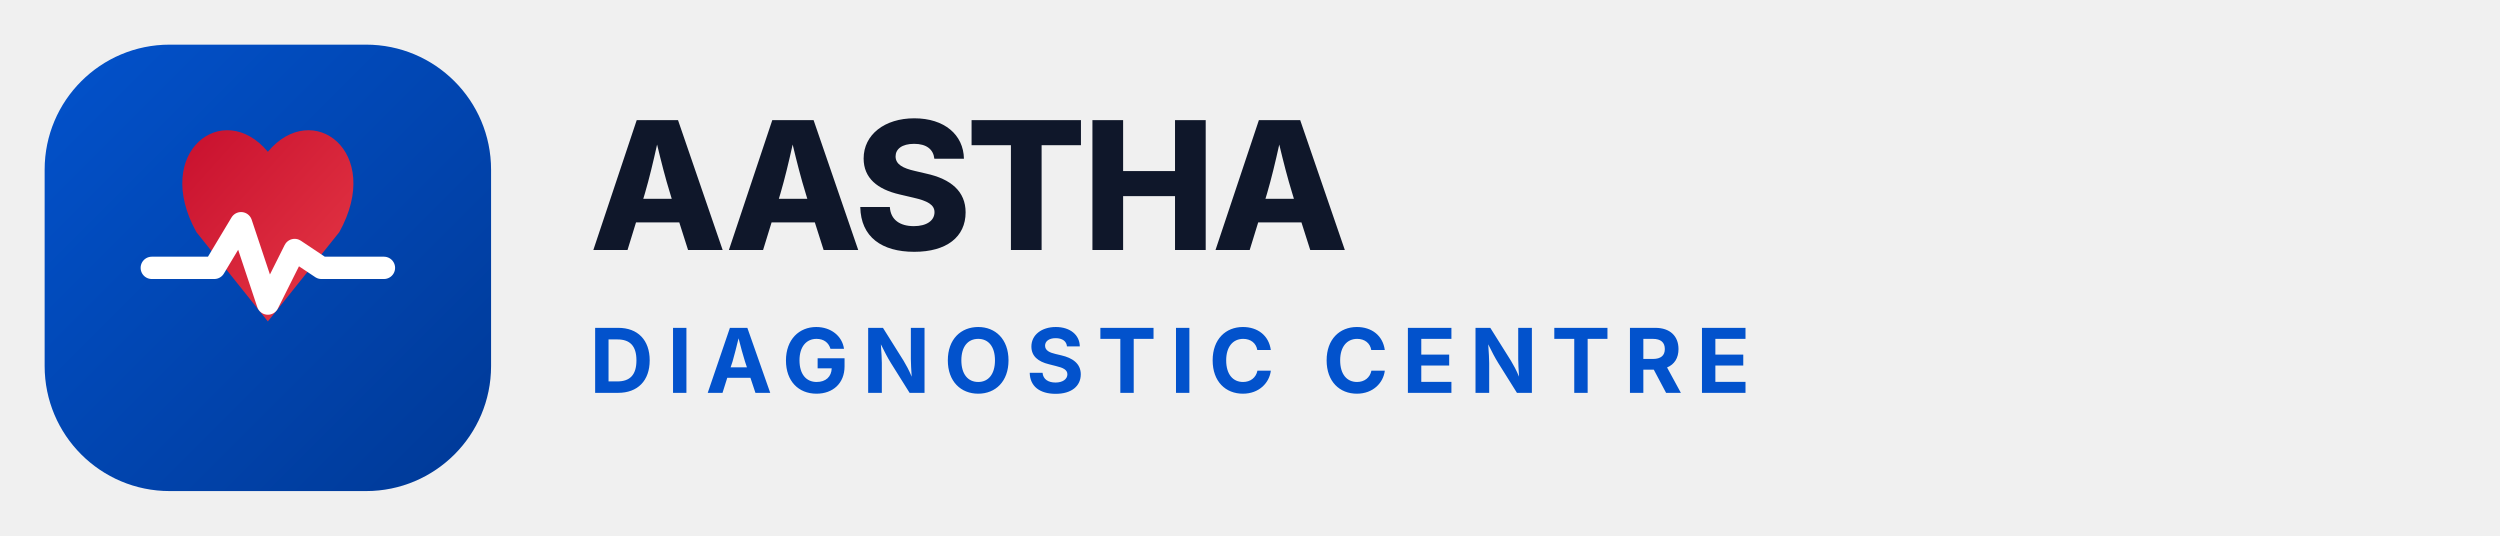
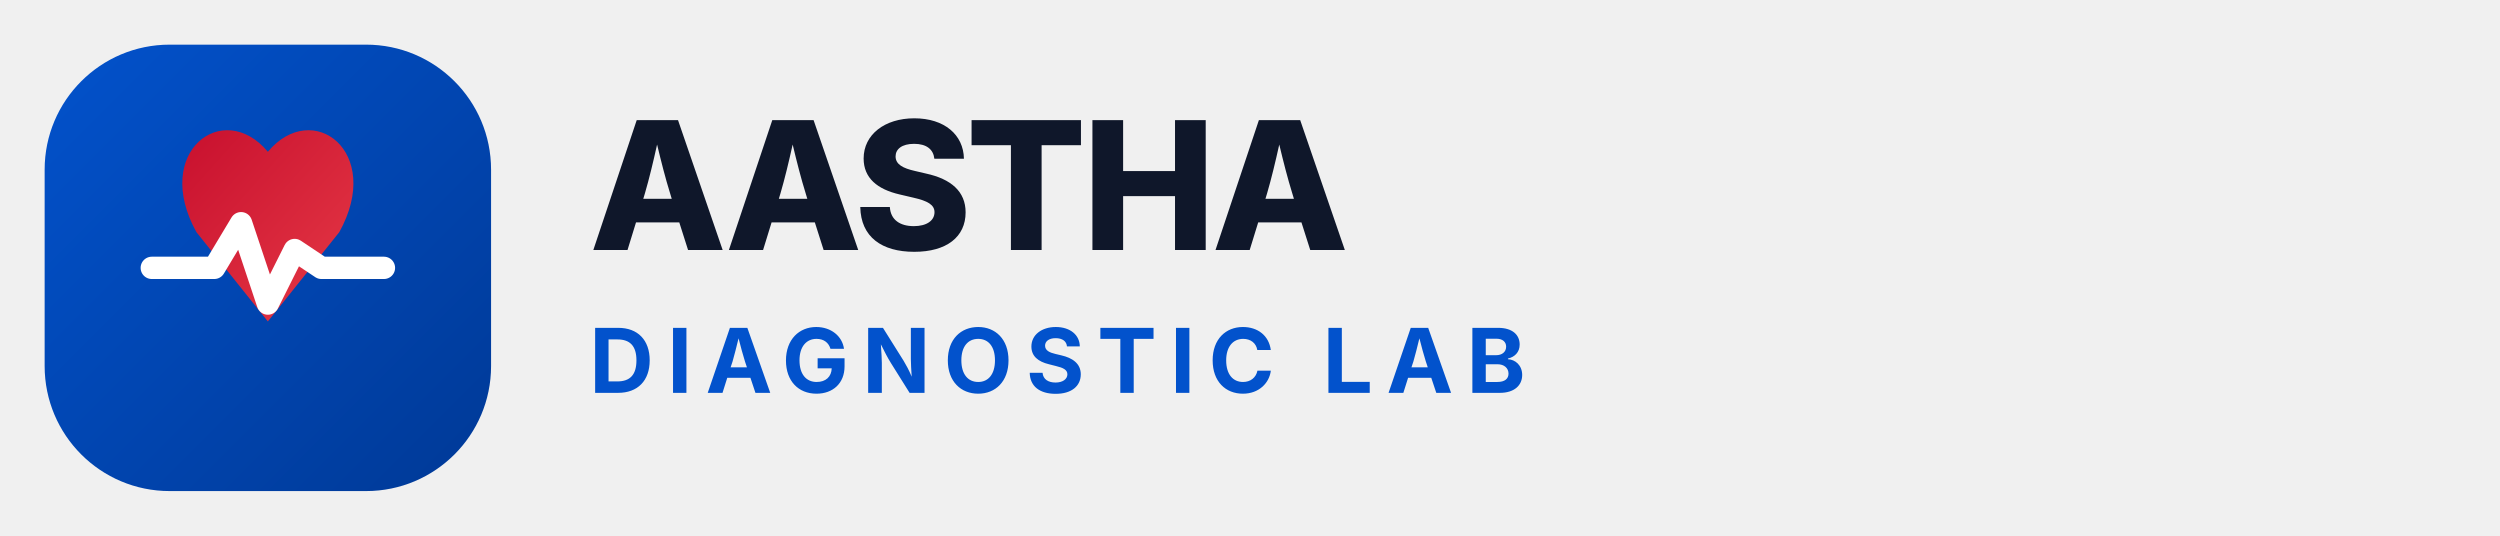
<svg xmlns="http://www.w3.org/2000/svg" viewBox="0 0 280 60" width="280" height="60">
  <defs>
    <linearGradient id="logoGrad" x1="0%" y1="0%" x2="100%" y2="100%">
      <stop offset="0%" stop-color="#0252cc" />
      <stop offset="100%" stop-color="#003996" />
    </linearGradient>
    <linearGradient id="heartGrad" x1="0%" y1="0%" x2="100%" y2="100%">
      <stop offset="0%" stop-color="#c8102e" />
      <stop offset="100%" stop-color="#e63946" />
    </linearGradient>
  </defs>
  <g transform="translate(5, 5)">
    <rect x="0" y="0" width="50" height="50" rx="14" fill="url(#logoGrad)" />
    <path d="M 25 12 C 20 6, 12 12, 17 21 L 25 31 L 33 21 C 38 12, 30 6, 25 12 Z" fill="url(#heartGrad)" />
    <path d="M 12 25 L 19 25 L 22 20 L 25 29 L 28 23 L 31 25 L 38 25" fill="none" stroke="#ffffff" stroke-width="2.5" stroke-linecap="round" stroke-linejoin="round" />
  </g>
  <text x="66" y="28" font-family="'Inter', 'Montserrat', sans-serif" font-size="20" font-weight="800" fill="#0f172a" letter-spacing="-0.5">AASTHA</text>
-   <text x="66" y="44" font-family="'Inter', 'Montserrat', sans-serif" font-size="10" font-weight="700" fill="#0252cc" letter-spacing="1.5">DIAGNOSTIC CENTRE</text>
+   <text x="66" y="44" font-family="'Inter', 'Montserrat', sans-serif" font-size="10" font-weight="700" fill="#0252cc" letter-spacing="1.5">DIAGNOSTIC LAB</text>
</svg>
